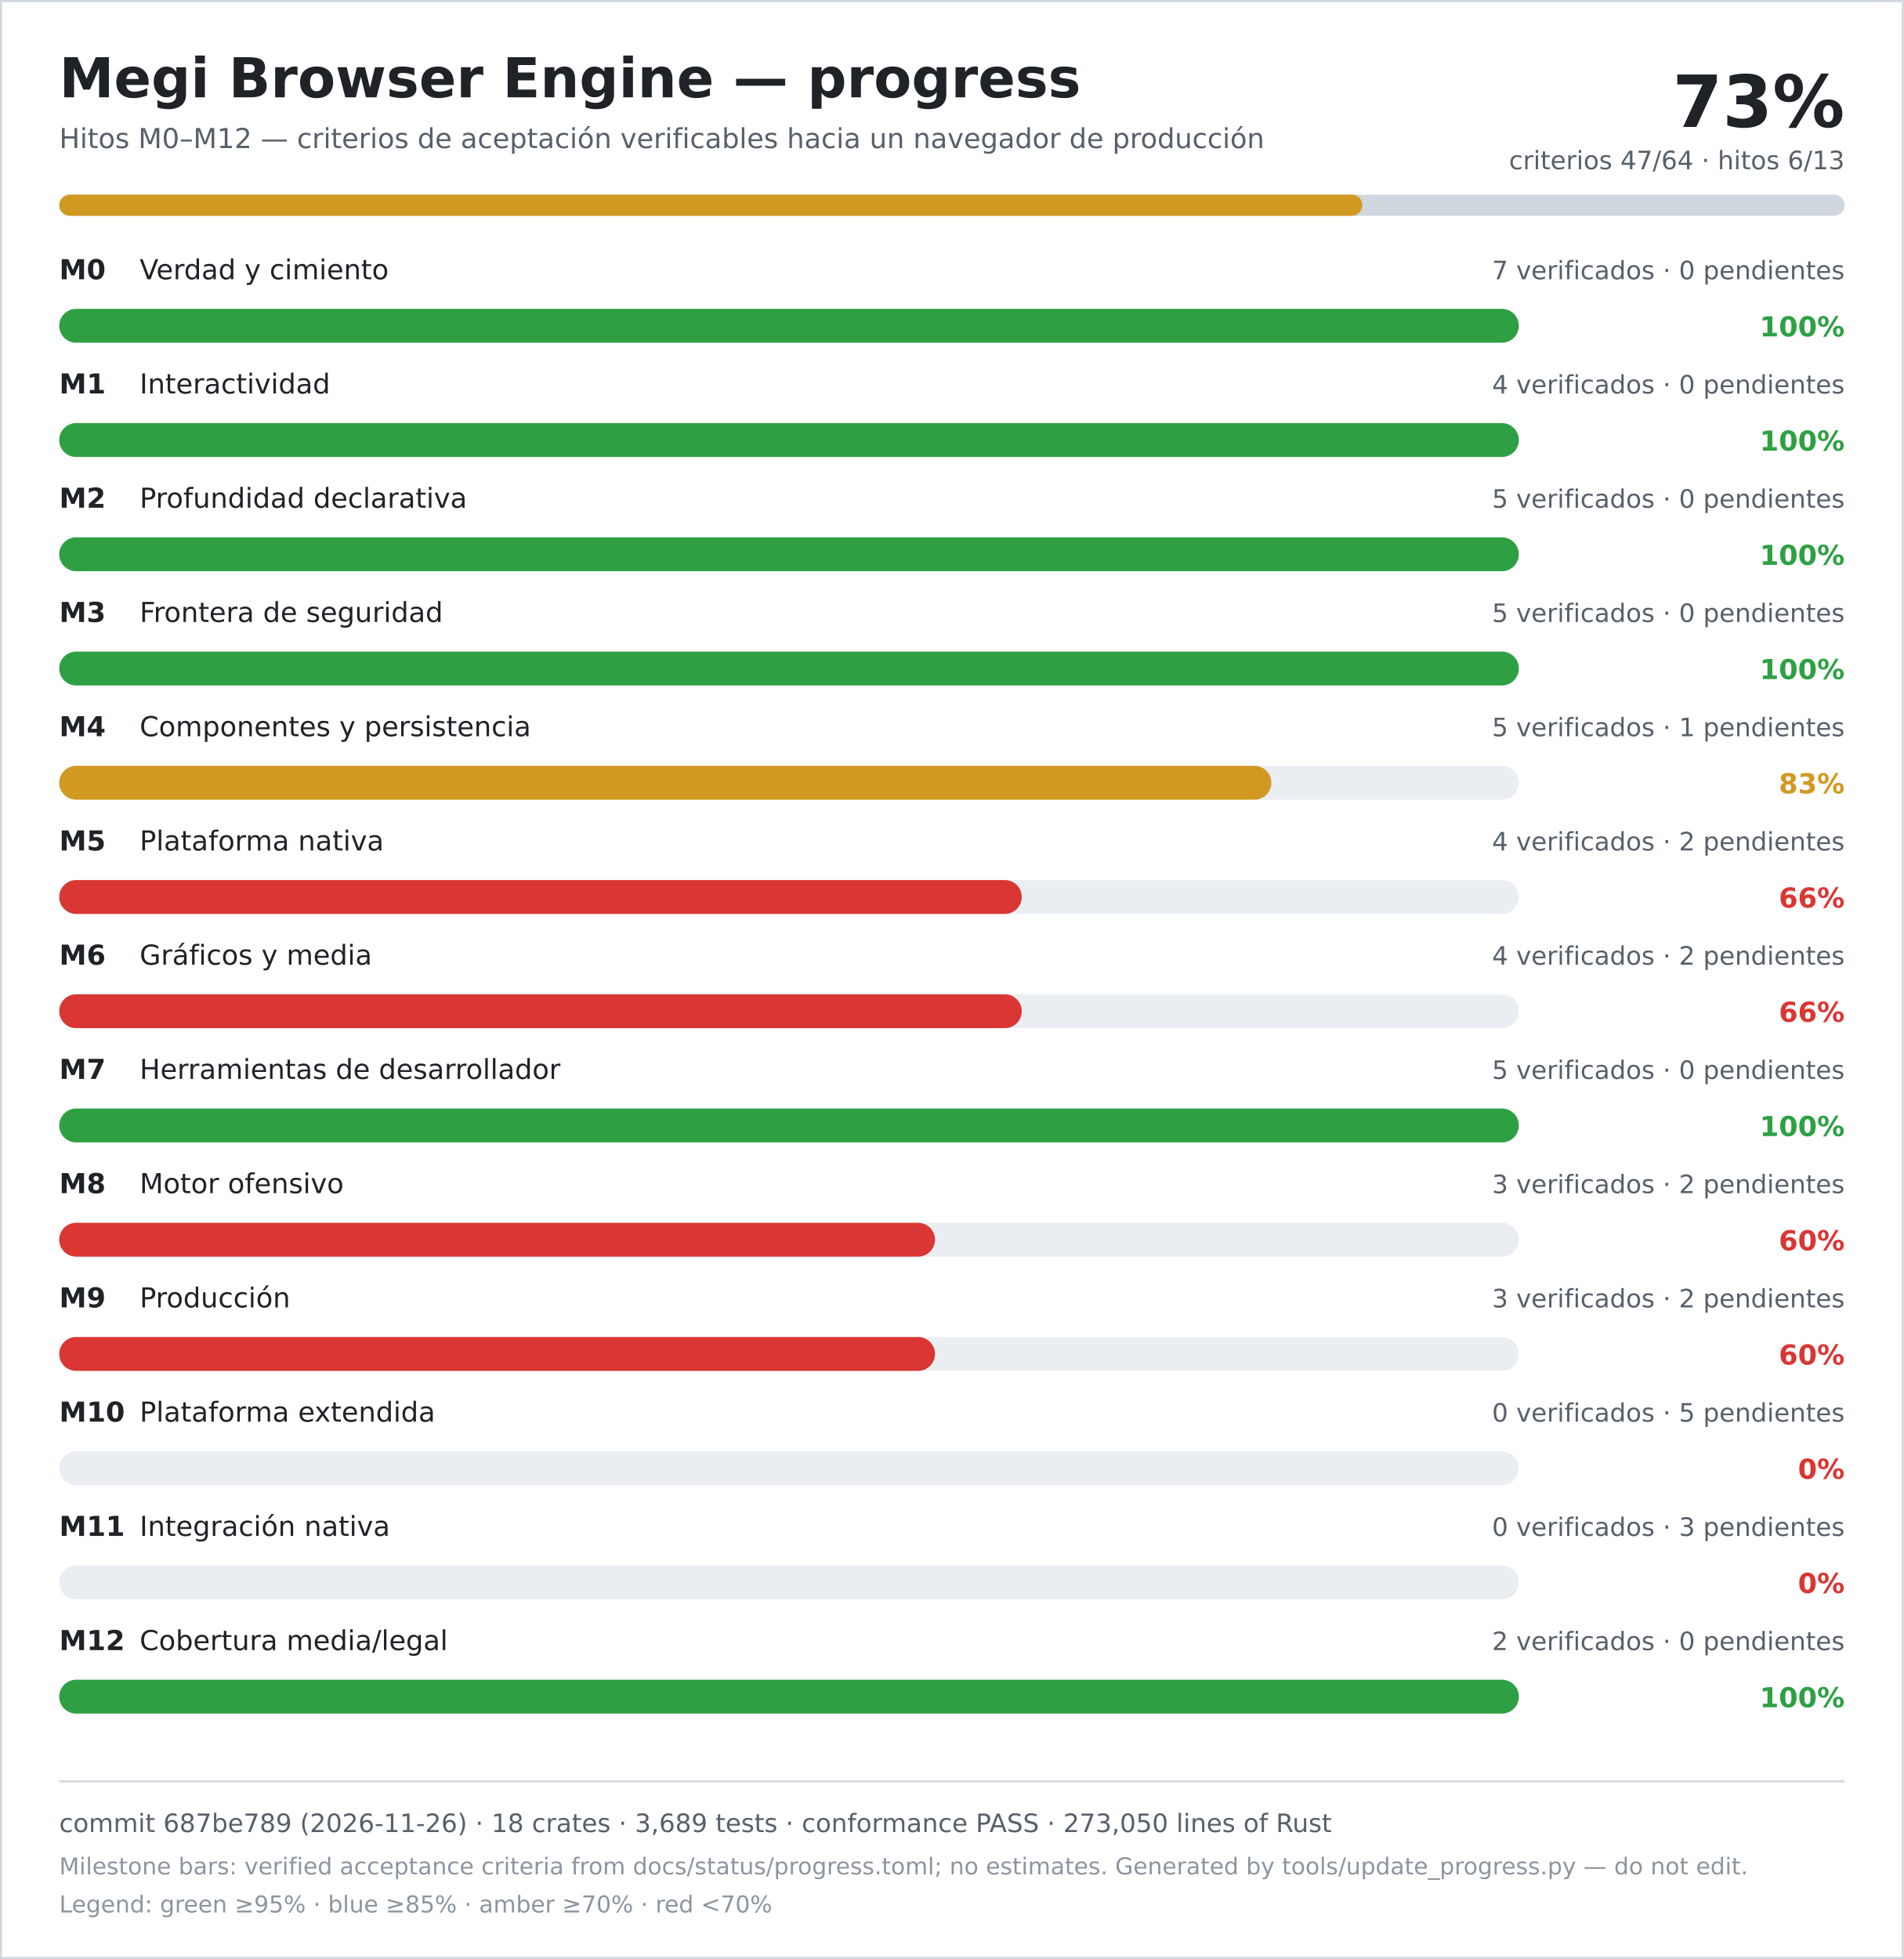
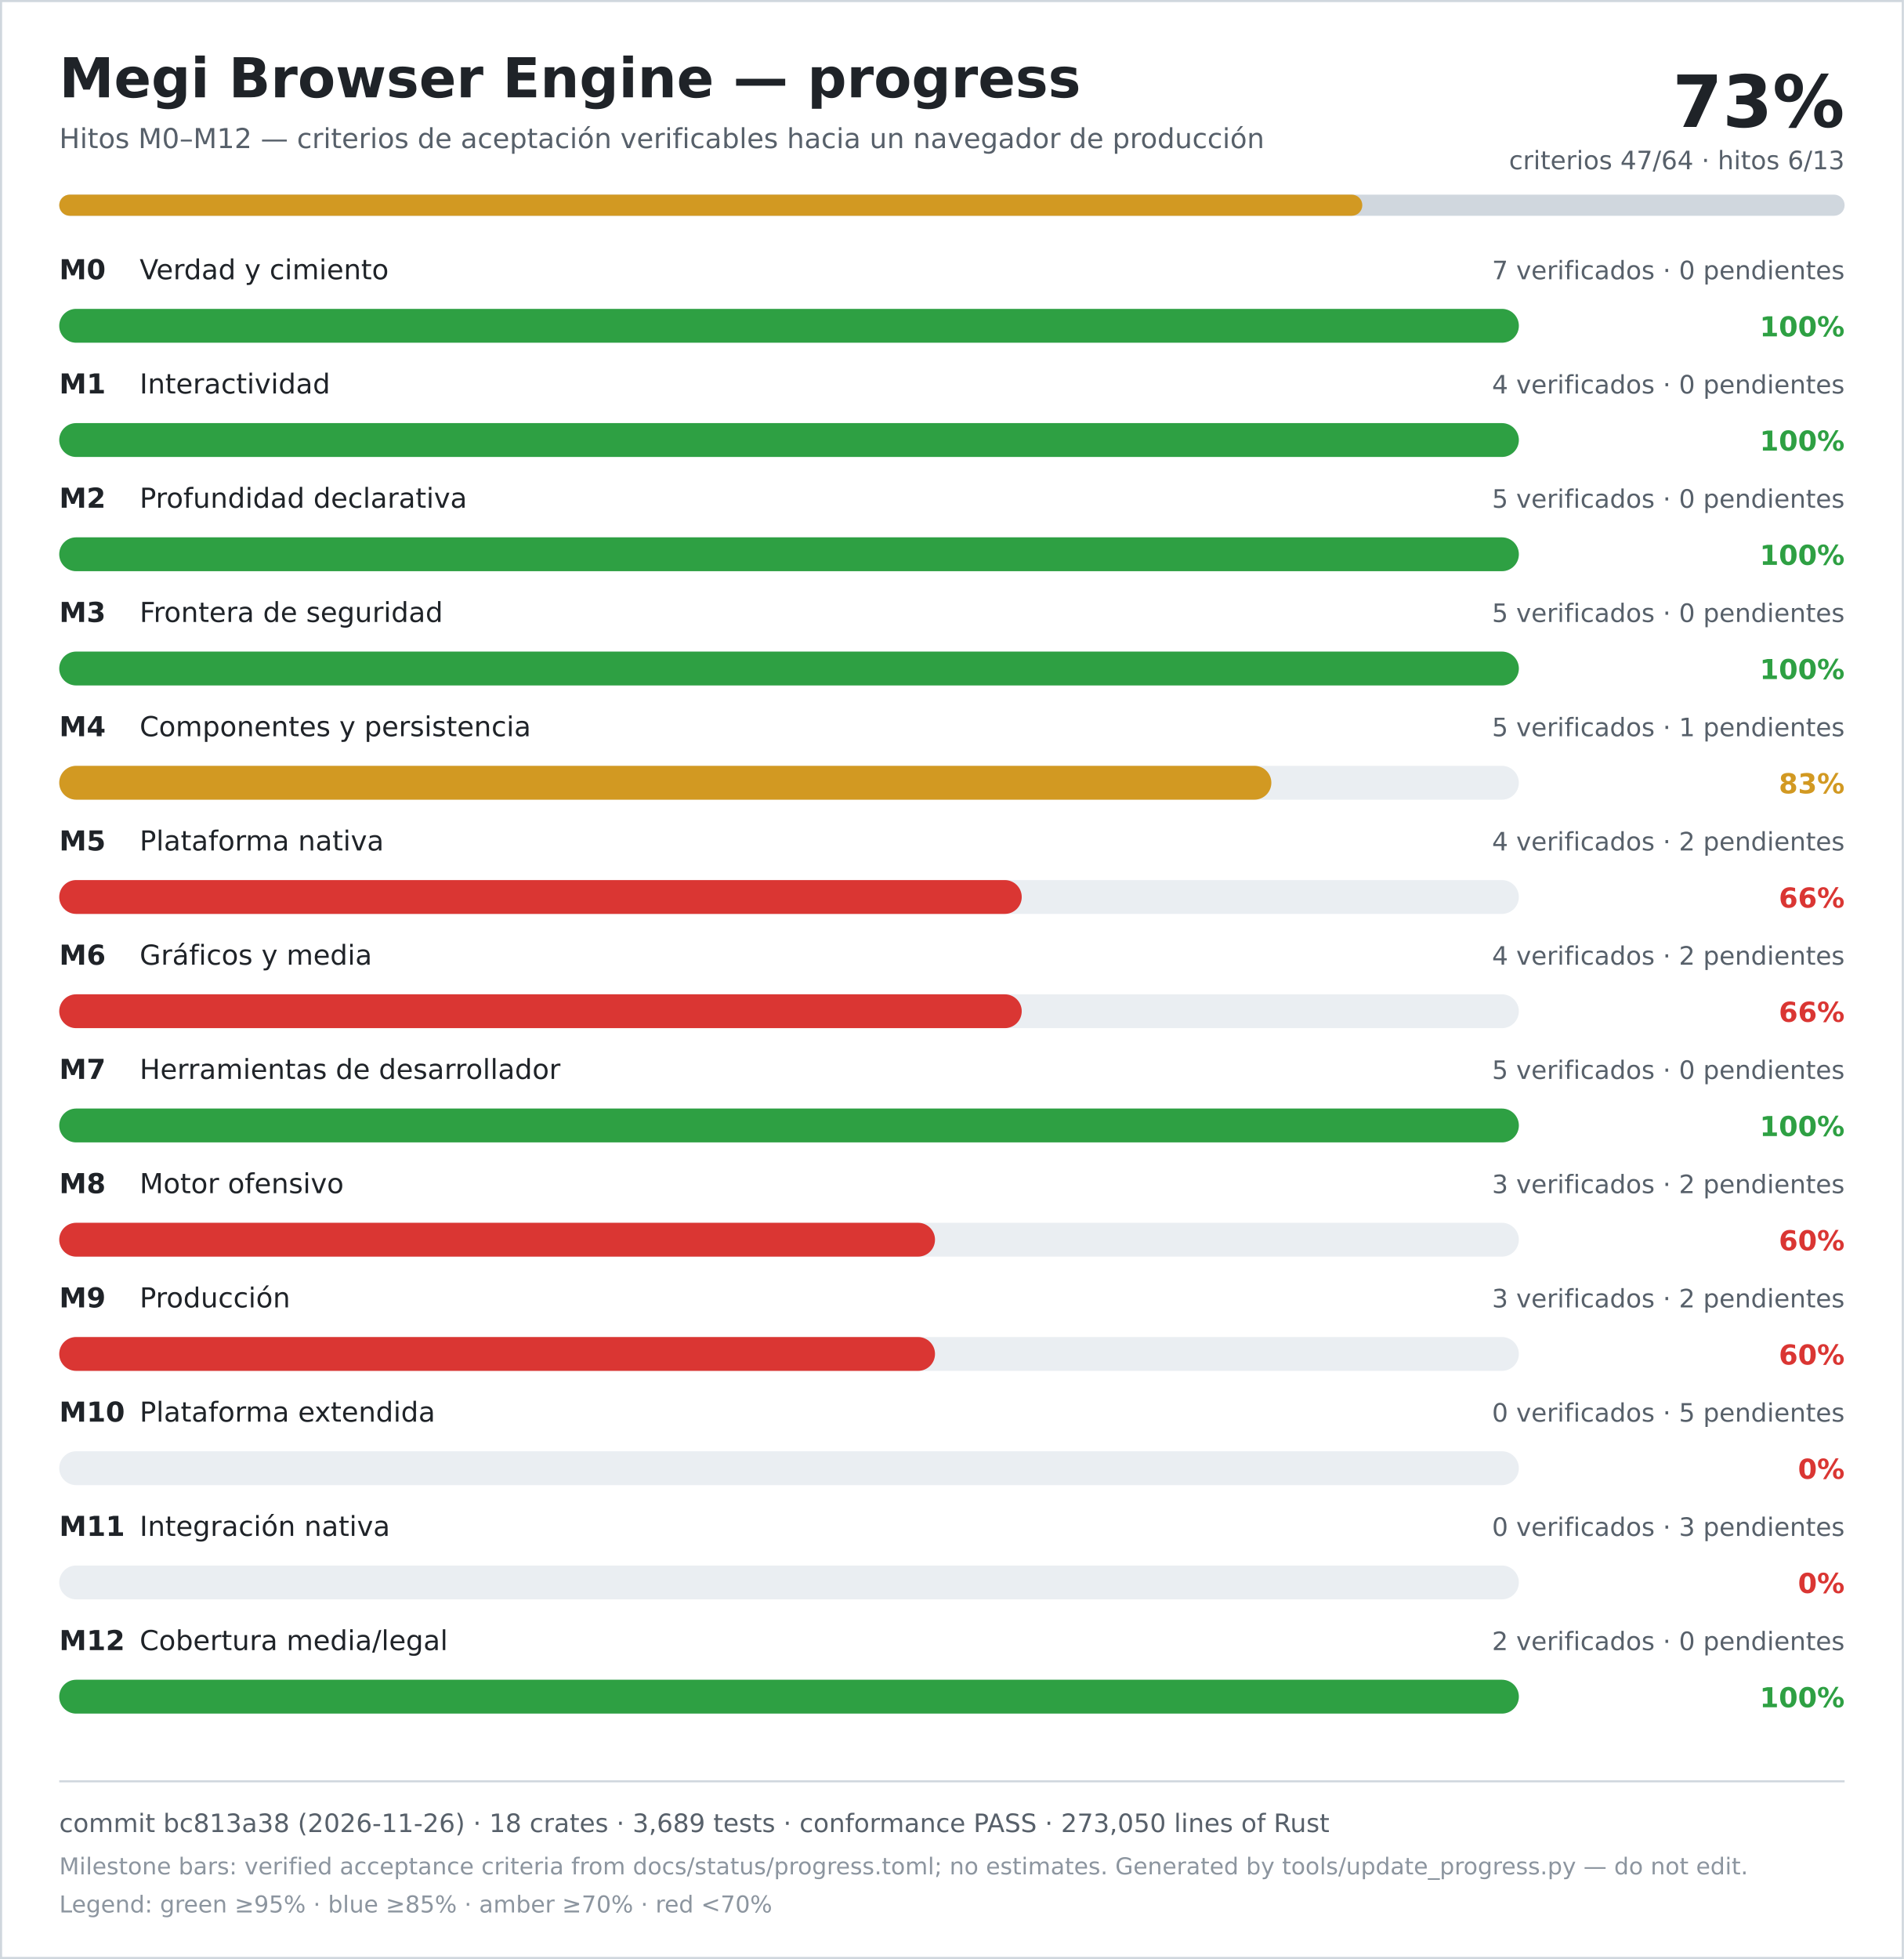
<svg xmlns="http://www.w3.org/2000/svg" width="900" height="926" viewBox="0 0 900 926" role="img" aria-labelledby="title desc">
  <rect width="900" height="926" fill="#ffffff" />
  <rect x="0.5" y="0.5" width="899" height="925" fill="none" stroke="#d0d7de" />
  <text x="28" y="46" font-family="DejaVu Sans, Verdana, sans-serif" font-size="26" font-weight="700" fill="#1f2328">Megi Browser Engine — progress</text>
  <text x="28" y="70" font-family="DejaVu Sans, Verdana, sans-serif" font-size="13" fill="#57606a">Hitos M0–M12 — criterios de aceptación verificables hacia un navegador de producción</text>
  <text x="872" y="60" text-anchor="end" font-family="DejaVu Sans, Verdana, sans-serif" font-size="34" font-weight="700" fill="#1f2328">73%</text>
  <text x="872" y="80" text-anchor="end" font-family="DejaVu Sans, Verdana, sans-serif" font-size="12" fill="#57606a">criterios 47/64 · hitos 6/13</text>
  <rect x="28" y="92" width="844" height="10" rx="5" fill="#d0d7de" />
  <rect x="28" y="92" width="616" height="10" rx="5" fill="#d29922" />
  <text x="28" y="132" font-family="DejaVu Sans, Verdana, sans-serif" font-size="13" font-weight="700" fill="#1f2328">M0</text>
  <text x="66" y="132" font-family="DejaVu Sans, Verdana, sans-serif" font-size="13" fill="#1f2328">Verdad y cimiento</text>
  <text x="872" y="132" text-anchor="end" font-family="DejaVu Sans, Verdana, sans-serif" font-size="12" fill="#57606a">7 verificados · 0 pendientes</text>
  <rect x="28" y="146" width="690" height="16" rx="8" fill="#eaeef2" />
  <rect x="28" y="146" width="690" height="16" rx="8" fill="#2ea043" />
  <text x="872" y="159" text-anchor="end" font-family="DejaVu Sans, Verdana, sans-serif" font-size="13" font-weight="700" fill="#2ea043">100%</text>
  <text x="28" y="186" font-family="DejaVu Sans, Verdana, sans-serif" font-size="13" font-weight="700" fill="#1f2328">M1</text>
  <text x="66" y="186" font-family="DejaVu Sans, Verdana, sans-serif" font-size="13" fill="#1f2328">Interactividad</text>
  <text x="872" y="186" text-anchor="end" font-family="DejaVu Sans, Verdana, sans-serif" font-size="12" fill="#57606a">4 verificados · 0 pendientes</text>
  <rect x="28" y="200" width="690" height="16" rx="8" fill="#eaeef2" />
  <rect x="28" y="200" width="690" height="16" rx="8" fill="#2ea043" />
  <text x="872" y="213" text-anchor="end" font-family="DejaVu Sans, Verdana, sans-serif" font-size="13" font-weight="700" fill="#2ea043">100%</text>
  <text x="28" y="240" font-family="DejaVu Sans, Verdana, sans-serif" font-size="13" font-weight="700" fill="#1f2328">M2</text>
  <text x="66" y="240" font-family="DejaVu Sans, Verdana, sans-serif" font-size="13" fill="#1f2328">Profundidad declarativa</text>
  <text x="872" y="240" text-anchor="end" font-family="DejaVu Sans, Verdana, sans-serif" font-size="12" fill="#57606a">5 verificados · 0 pendientes</text>
  <rect x="28" y="254" width="690" height="16" rx="8" fill="#eaeef2" />
  <rect x="28" y="254" width="690" height="16" rx="8" fill="#2ea043" />
  <text x="872" y="267" text-anchor="end" font-family="DejaVu Sans, Verdana, sans-serif" font-size="13" font-weight="700" fill="#2ea043">100%</text>
  <text x="28" y="294" font-family="DejaVu Sans, Verdana, sans-serif" font-size="13" font-weight="700" fill="#1f2328">M3</text>
  <text x="66" y="294" font-family="DejaVu Sans, Verdana, sans-serif" font-size="13" fill="#1f2328">Frontera de seguridad</text>
  <text x="872" y="294" text-anchor="end" font-family="DejaVu Sans, Verdana, sans-serif" font-size="12" fill="#57606a">5 verificados · 0 pendientes</text>
  <rect x="28" y="308" width="690" height="16" rx="8" fill="#eaeef2" />
  <rect x="28" y="308" width="690" height="16" rx="8" fill="#2ea043" />
  <text x="872" y="321" text-anchor="end" font-family="DejaVu Sans, Verdana, sans-serif" font-size="13" font-weight="700" fill="#2ea043">100%</text>
  <text x="28" y="348" font-family="DejaVu Sans, Verdana, sans-serif" font-size="13" font-weight="700" fill="#1f2328">M4</text>
  <text x="66" y="348" font-family="DejaVu Sans, Verdana, sans-serif" font-size="13" fill="#1f2328">Componentes y persistencia</text>
  <text x="872" y="348" text-anchor="end" font-family="DejaVu Sans, Verdana, sans-serif" font-size="12" fill="#57606a">5 verificados · 1 pendientes</text>
  <rect x="28" y="362" width="690" height="16" rx="8" fill="#eaeef2" />
  <rect x="28" y="362" width="573" height="16" rx="8" fill="#d29922" />
  <text x="872" y="375" text-anchor="end" font-family="DejaVu Sans, Verdana, sans-serif" font-size="13" font-weight="700" fill="#d29922">83%</text>
  <text x="28" y="402" font-family="DejaVu Sans, Verdana, sans-serif" font-size="13" font-weight="700" fill="#1f2328">M5</text>
  <text x="66" y="402" font-family="DejaVu Sans, Verdana, sans-serif" font-size="13" fill="#1f2328">Plataforma nativa</text>
  <text x="872" y="402" text-anchor="end" font-family="DejaVu Sans, Verdana, sans-serif" font-size="12" fill="#57606a">4 verificados · 2 pendientes</text>
  <rect x="28" y="416" width="690" height="16" rx="8" fill="#eaeef2" />
  <rect x="28" y="416" width="455" height="16" rx="8" fill="#da3633" />
  <text x="872" y="429" text-anchor="end" font-family="DejaVu Sans, Verdana, sans-serif" font-size="13" font-weight="700" fill="#da3633">66%</text>
  <text x="28" y="456" font-family="DejaVu Sans, Verdana, sans-serif" font-size="13" font-weight="700" fill="#1f2328">M6</text>
  <text x="66" y="456" font-family="DejaVu Sans, Verdana, sans-serif" font-size="13" fill="#1f2328">Gráficos y media</text>
  <text x="872" y="456" text-anchor="end" font-family="DejaVu Sans, Verdana, sans-serif" font-size="12" fill="#57606a">4 verificados · 2 pendientes</text>
  <rect x="28" y="470" width="690" height="16" rx="8" fill="#eaeef2" />
  <rect x="28" y="470" width="455" height="16" rx="8" fill="#da3633" />
  <text x="872" y="483" text-anchor="end" font-family="DejaVu Sans, Verdana, sans-serif" font-size="13" font-weight="700" fill="#da3633">66%</text>
  <text x="28" y="510" font-family="DejaVu Sans, Verdana, sans-serif" font-size="13" font-weight="700" fill="#1f2328">M7</text>
  <text x="66" y="510" font-family="DejaVu Sans, Verdana, sans-serif" font-size="13" fill="#1f2328">Herramientas de desarrollador</text>
  <text x="872" y="510" text-anchor="end" font-family="DejaVu Sans, Verdana, sans-serif" font-size="12" fill="#57606a">5 verificados · 0 pendientes</text>
  <rect x="28" y="524" width="690" height="16" rx="8" fill="#eaeef2" />
  <rect x="28" y="524" width="690" height="16" rx="8" fill="#2ea043" />
  <text x="872" y="537" text-anchor="end" font-family="DejaVu Sans, Verdana, sans-serif" font-size="13" font-weight="700" fill="#2ea043">100%</text>
  <text x="28" y="564" font-family="DejaVu Sans, Verdana, sans-serif" font-size="13" font-weight="700" fill="#1f2328">M8</text>
  <text x="66" y="564" font-family="DejaVu Sans, Verdana, sans-serif" font-size="13" fill="#1f2328">Motor ofensivo</text>
  <text x="872" y="564" text-anchor="end" font-family="DejaVu Sans, Verdana, sans-serif" font-size="12" fill="#57606a">3 verificados · 2 pendientes</text>
  <rect x="28" y="578" width="690" height="16" rx="8" fill="#eaeef2" />
  <rect x="28" y="578" width="414" height="16" rx="8" fill="#da3633" />
  <text x="872" y="591" text-anchor="end" font-family="DejaVu Sans, Verdana, sans-serif" font-size="13" font-weight="700" fill="#da3633">60%</text>
  <text x="28" y="618" font-family="DejaVu Sans, Verdana, sans-serif" font-size="13" font-weight="700" fill="#1f2328">M9</text>
  <text x="66" y="618" font-family="DejaVu Sans, Verdana, sans-serif" font-size="13" fill="#1f2328">Producción</text>
  <text x="872" y="618" text-anchor="end" font-family="DejaVu Sans, Verdana, sans-serif" font-size="12" fill="#57606a">3 verificados · 2 pendientes</text>
  <rect x="28" y="632" width="690" height="16" rx="8" fill="#eaeef2" />
  <rect x="28" y="632" width="414" height="16" rx="8" fill="#da3633" />
  <text x="872" y="645" text-anchor="end" font-family="DejaVu Sans, Verdana, sans-serif" font-size="13" font-weight="700" fill="#da3633">60%</text>
  <text x="28" y="672" font-family="DejaVu Sans, Verdana, sans-serif" font-size="13" font-weight="700" fill="#1f2328">M10</text>
  <text x="66" y="672" font-family="DejaVu Sans, Verdana, sans-serif" font-size="13" fill="#1f2328">Plataforma extendida</text>
  <text x="872" y="672" text-anchor="end" font-family="DejaVu Sans, Verdana, sans-serif" font-size="12" fill="#57606a">0 verificados · 5 pendientes</text>
  <rect x="28" y="686" width="690" height="16" rx="8" fill="#eaeef2" />
  <rect x="28" y="686" width="0" height="16" rx="8" fill="#da3633" />
  <text x="872" y="699" text-anchor="end" font-family="DejaVu Sans, Verdana, sans-serif" font-size="13" font-weight="700" fill="#da3633">0%</text>
  <text x="28" y="726" font-family="DejaVu Sans, Verdana, sans-serif" font-size="13" font-weight="700" fill="#1f2328">M11</text>
  <text x="66" y="726" font-family="DejaVu Sans, Verdana, sans-serif" font-size="13" fill="#1f2328">Integración nativa</text>
  <text x="872" y="726" text-anchor="end" font-family="DejaVu Sans, Verdana, sans-serif" font-size="12" fill="#57606a">0 verificados · 3 pendientes</text>
  <rect x="28" y="740" width="690" height="16" rx="8" fill="#eaeef2" />
  <rect x="28" y="740" width="0" height="16" rx="8" fill="#da3633" />
  <text x="872" y="753" text-anchor="end" font-family="DejaVu Sans, Verdana, sans-serif" font-size="13" font-weight="700" fill="#da3633">0%</text>
  <text x="28" y="780" font-family="DejaVu Sans, Verdana, sans-serif" font-size="13" font-weight="700" fill="#1f2328">M12</text>
  <text x="66" y="780" font-family="DejaVu Sans, Verdana, sans-serif" font-size="13" fill="#1f2328">Cobertura media/legal</text>
  <text x="872" y="780" text-anchor="end" font-family="DejaVu Sans, Verdana, sans-serif" font-size="12" fill="#57606a">2 verificados · 0 pendientes</text>
  <rect x="28" y="794" width="690" height="16" rx="8" fill="#eaeef2" />
  <rect x="28" y="794" width="690" height="16" rx="8" fill="#2ea043" />
  <text x="872" y="807" text-anchor="end" font-family="DejaVu Sans, Verdana, sans-serif" font-size="13" font-weight="700" fill="#2ea043">100%</text>
  <line x1="28" y1="842" x2="872" y2="842" stroke="#d0d7de" />
-   <text x="28" y="866" font-family="DejaVu Sans, Verdana, sans-serif" font-size="12" fill="#57606a">commit 687be789 (2026-11-26) · 18 crates · 3,689 tests · conformance PASS · 273,050 lines of Rust</text>
+   <text x="28" y="866" font-family="DejaVu Sans, Verdana, sans-serif" font-size="12" fill="#57606a">commit bc813a38 (2026-11-26) · 18 crates · 3,689 tests · conformance PASS · 273,050 lines of Rust</text>
  <text x="28" y="886" font-family="DejaVu Sans, Verdana, sans-serif" font-size="11" fill="#8c959f">Milestone bars: verified acceptance criteria from docs/status/progress.toml; no estimates. Generated by tools/update_progress.py — do not edit.</text>
  <text x="28" y="904" font-family="DejaVu Sans, Verdana, sans-serif" font-size="11" fill="#8c959f">Legend: green ≥95% · blue ≥85% · amber ≥70% · red &lt;70%</text>
</svg>
